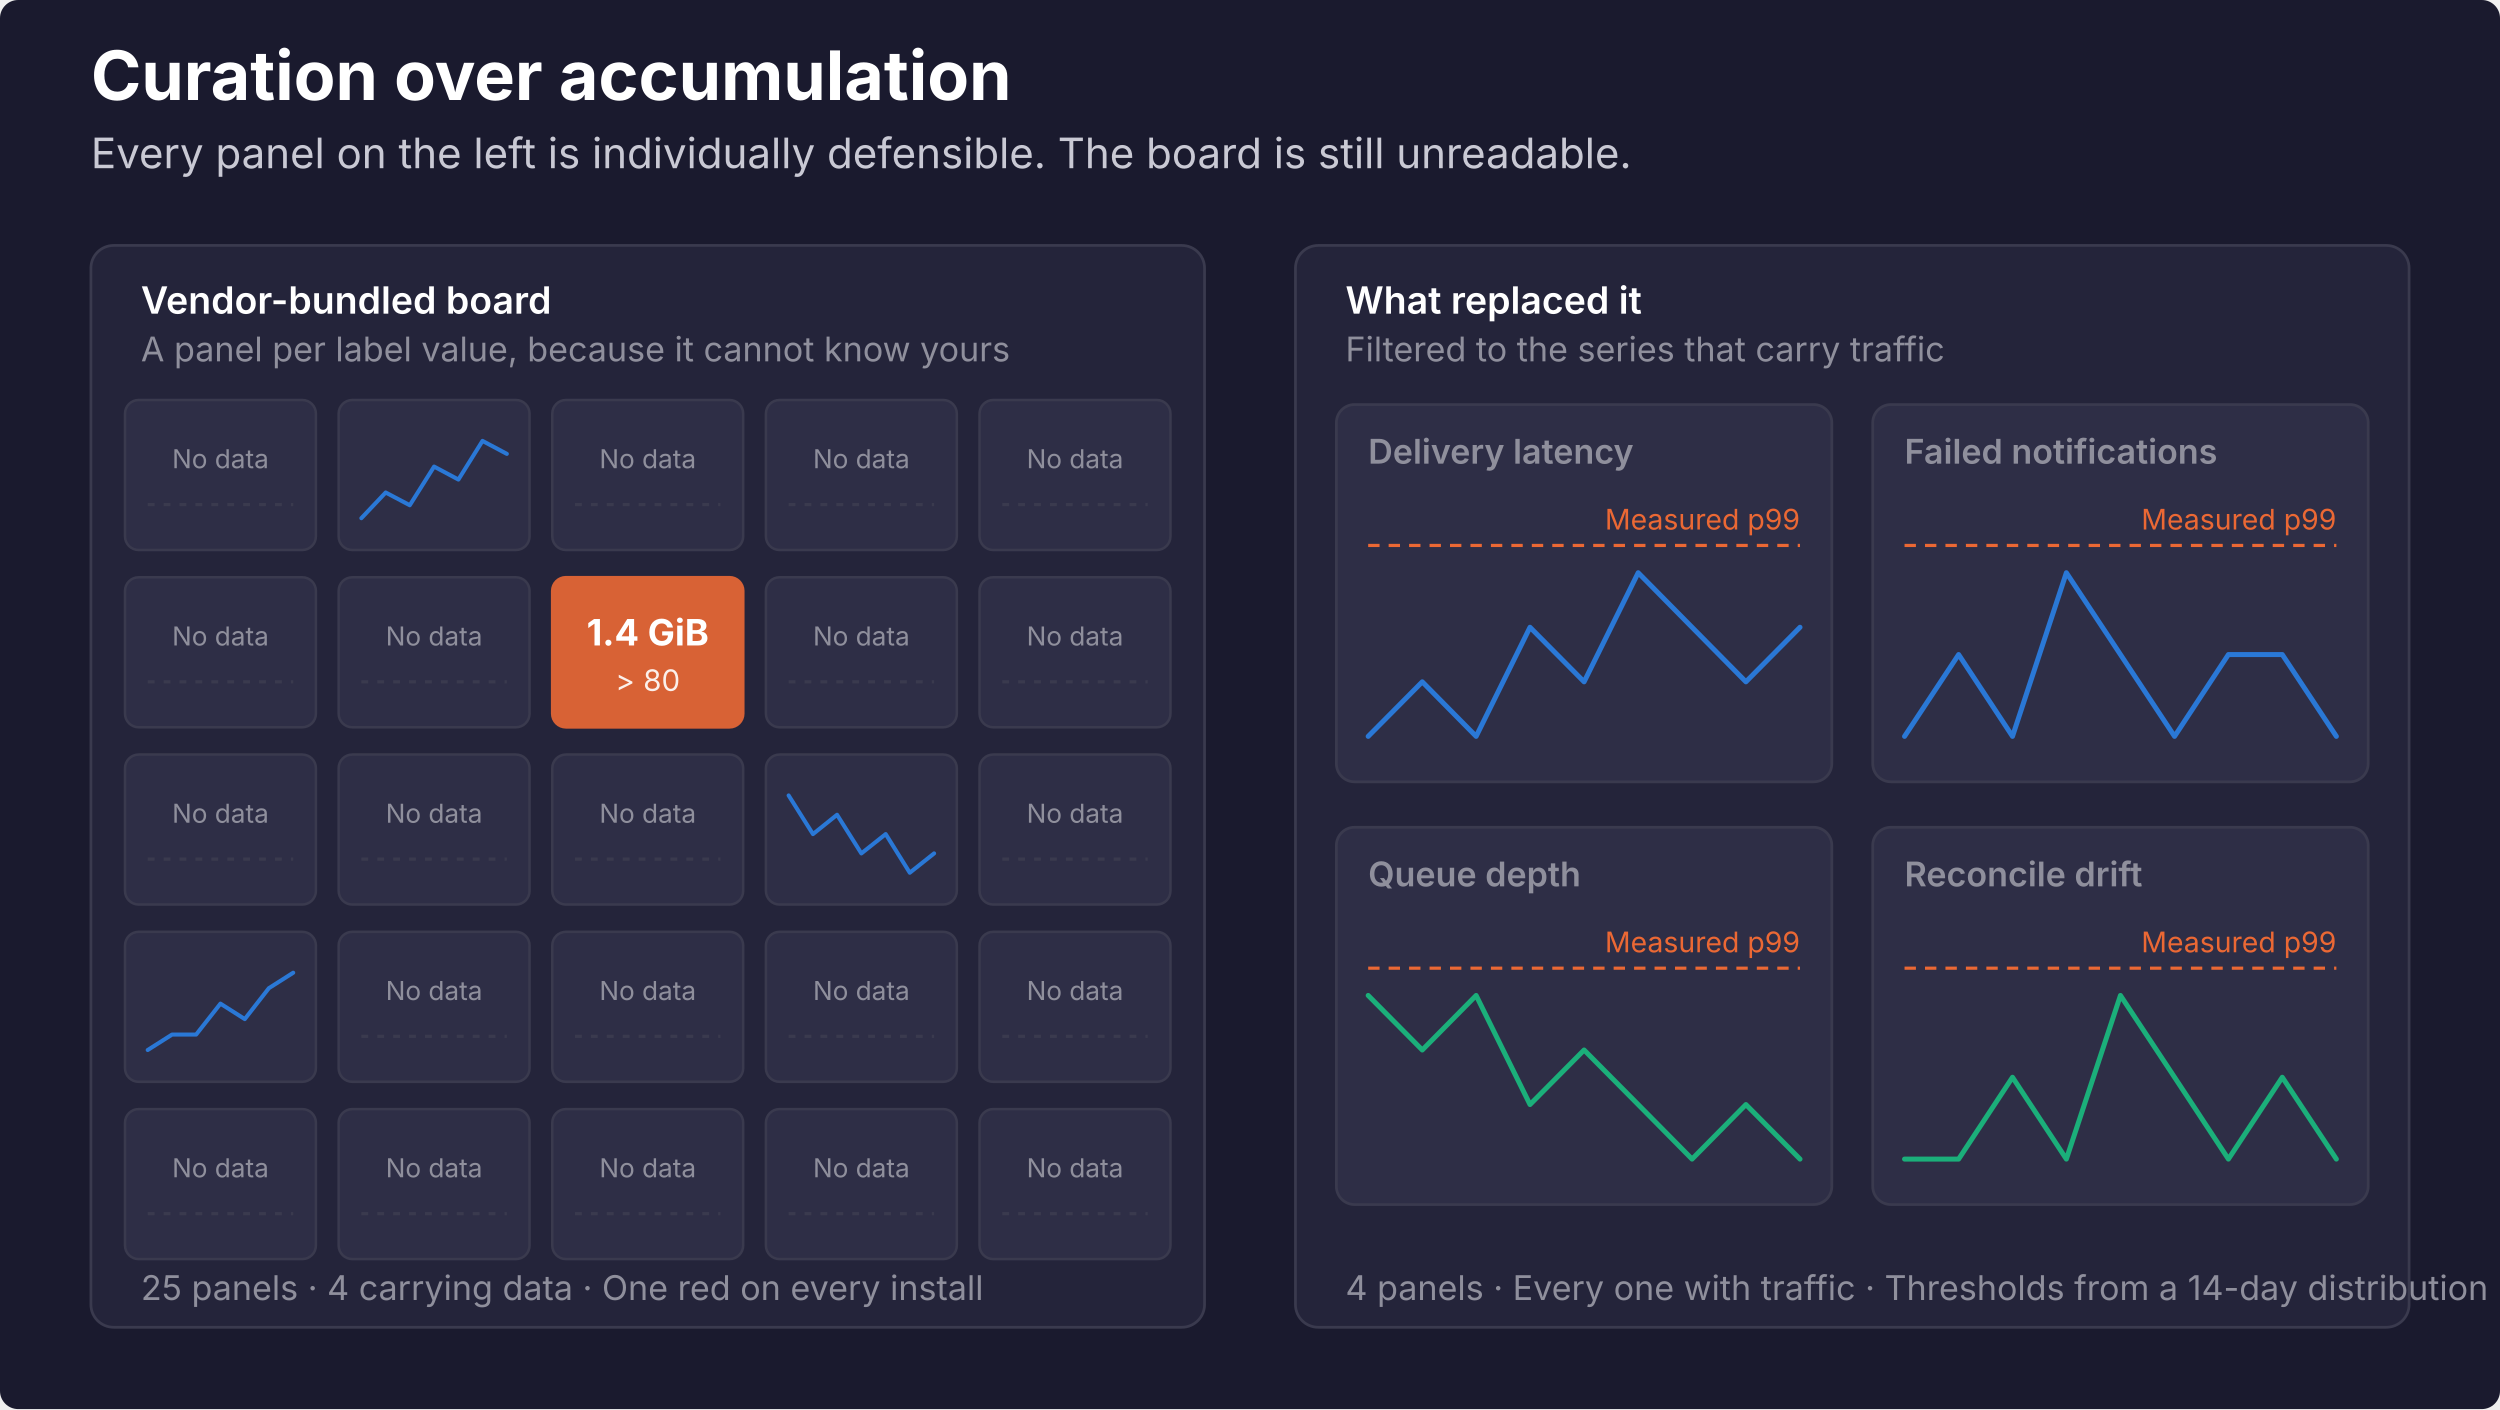
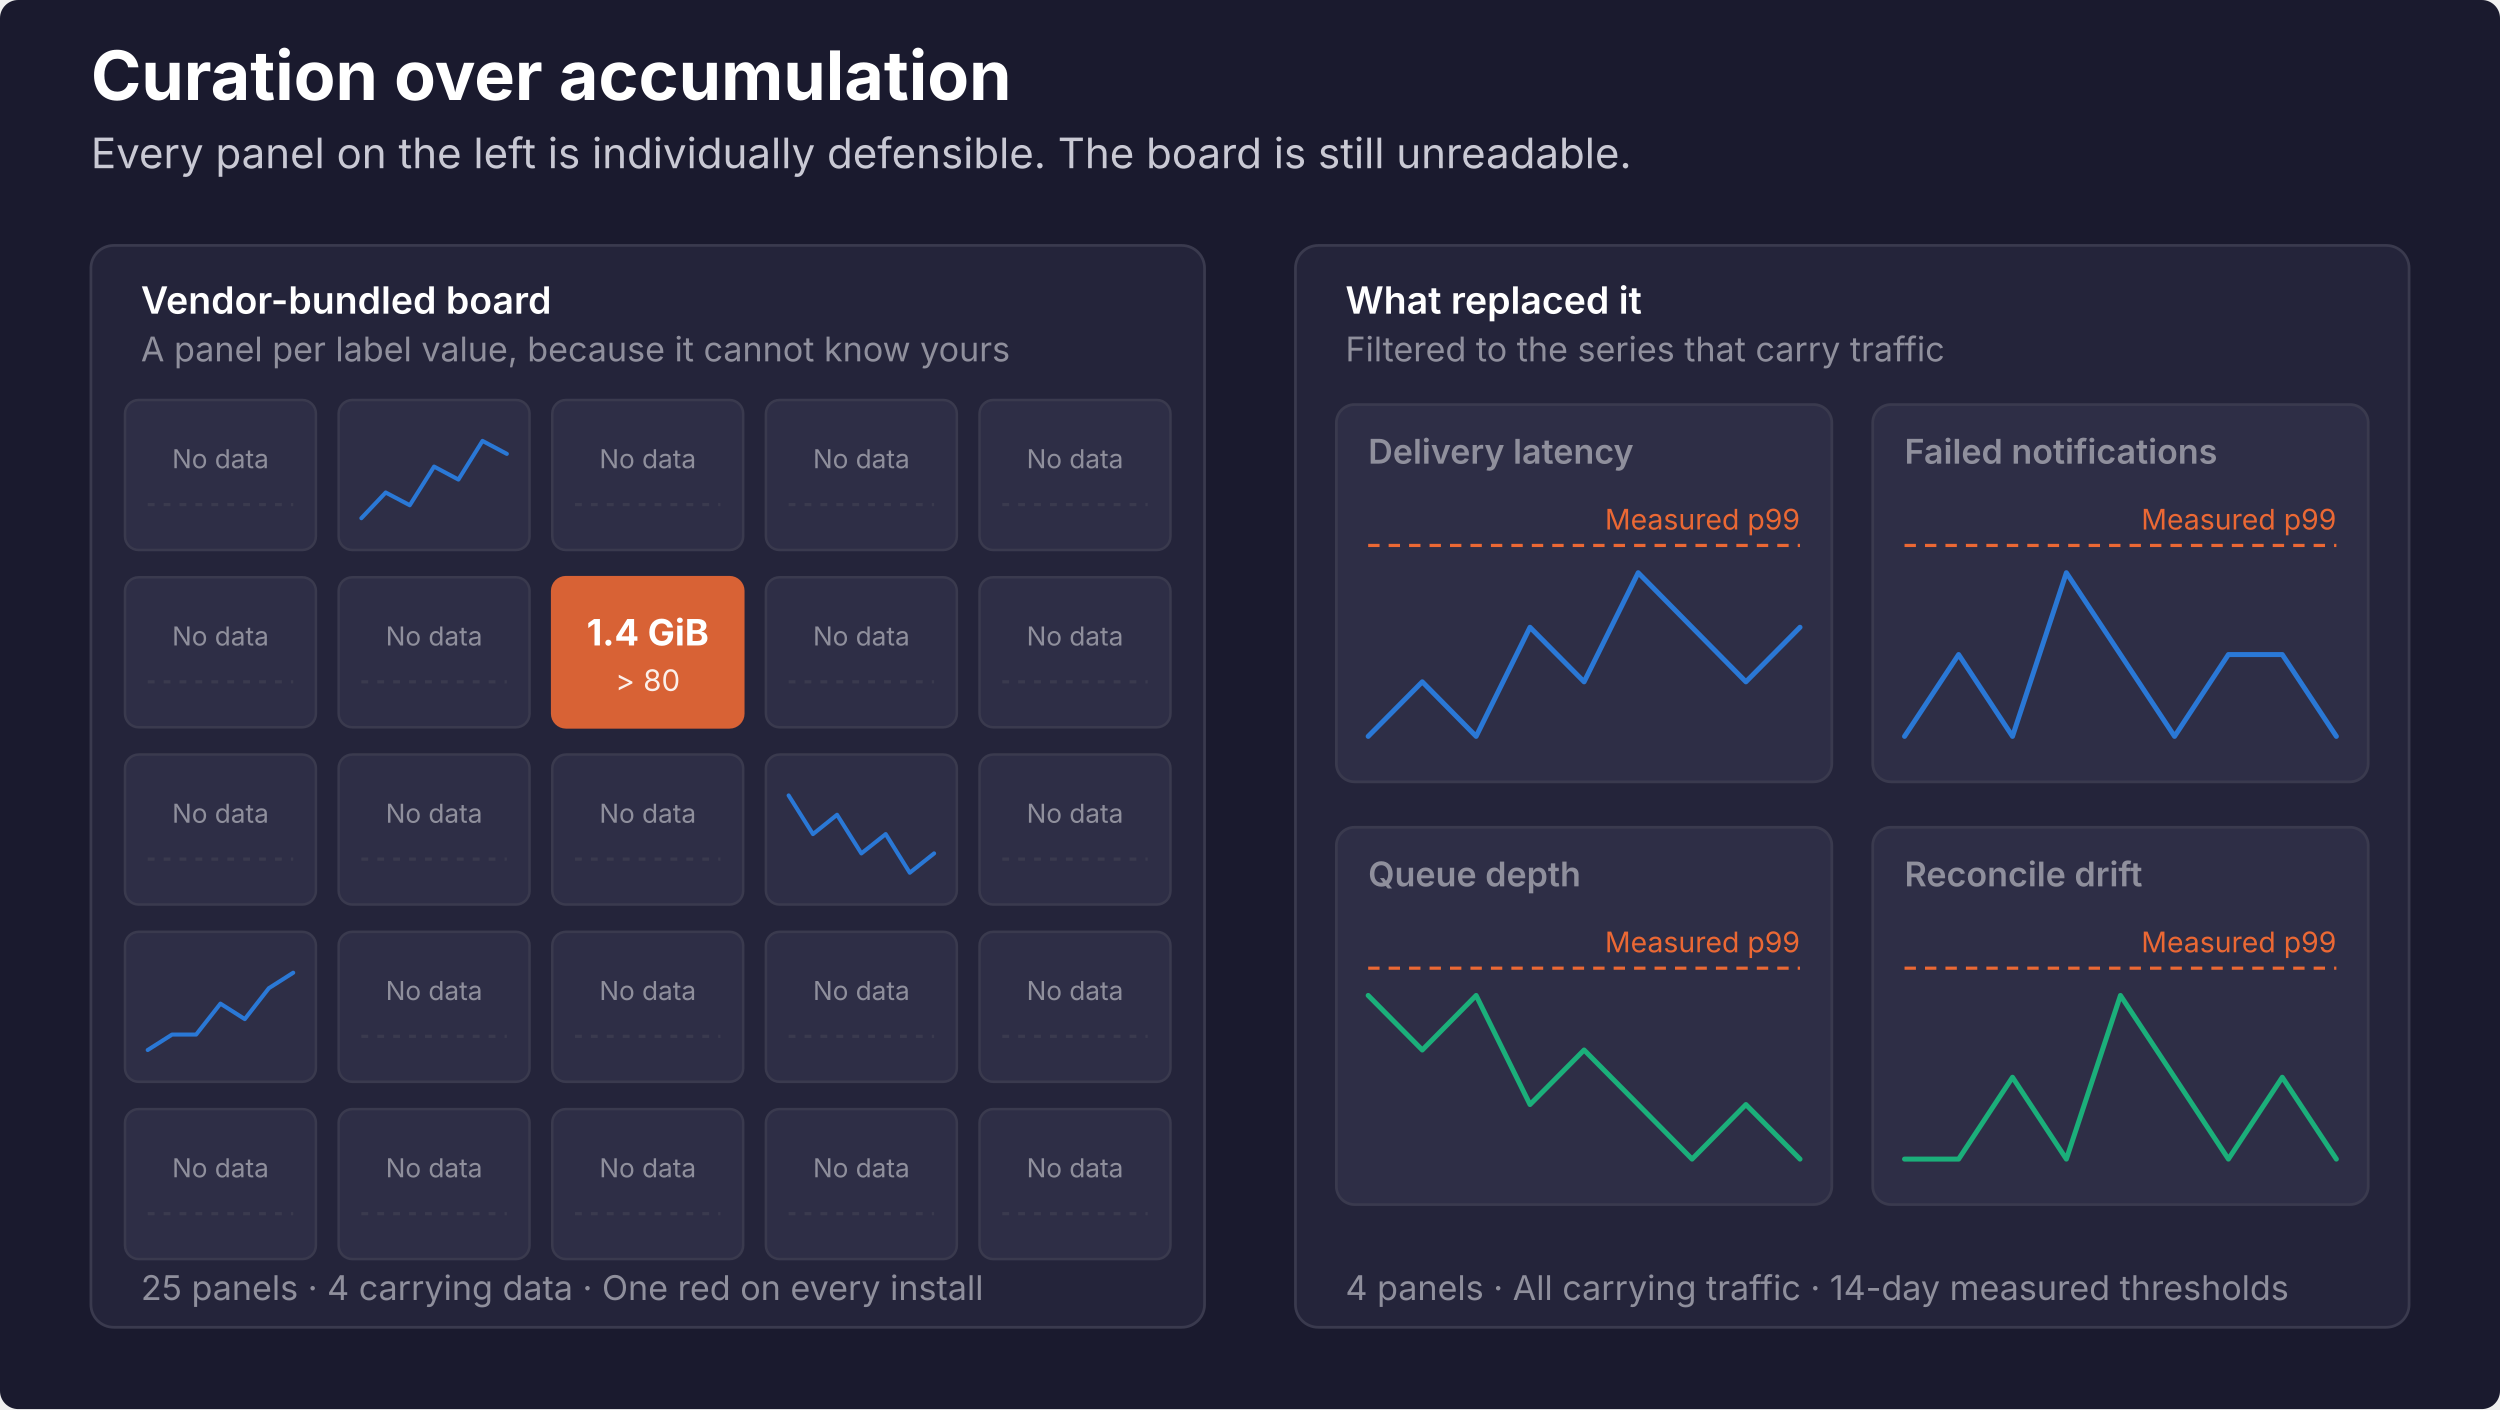
<svg xmlns="http://www.w3.org/2000/svg" width="1100" height="620" viewBox="0 0 1100 620">
  <rect width="100%" height="100%" fill="#1a1a2e" rx="8" />
  <defs>
    <marker id="ar_dark" markerWidth="14" markerHeight="12" refX="11" refY="5" orient="auto" markerUnits="userSpaceOnUse">
      <path d="M0,0 L12,5 L0,10 Z" fill="#8f8f9c" />
    </marker>
    <marker id="arb_dark" markerWidth="14" markerHeight="12" refX="11" refY="5" orient="auto" markerUnits="userSpaceOnUse">
      <path d="M0,0 L12,5 L0,10 Z" fill="#2a78d6" />
    </marker>
    <marker id="aro_dark" markerWidth="14" markerHeight="12" refX="11" refY="5" orient="auto" markerUnits="userSpaceOnUse">
      <path d="M0,0 L12,5 L0,10 Z" fill="#eb6834" />
    </marker>
    <marker id="arg_dark" markerWidth="14" markerHeight="12" refX="11" refY="5" orient="auto" markerUnits="userSpaceOnUse">
      <path d="M0,0 L12,5 L0,10 Z" fill="#1baf7a" />
    </marker>
  </defs>
  <style>text { font-family: -apple-system, BlinkMacSystemFont, "Segoe UI", sans-serif; fill: #c9c9d4; font-size: 18px; }.title { font-size: 30px; font-weight: 700; fill: #ffffff; }.subtitle { font-size: 18.5px; fill: #c9c9d4; }.lab { fill: #ffffff; font-weight: 600; }.small { font-size: 16.5px; }.tiny { font-size: 15px; fill: #8f8f9c; }.mono { font-family: ui-monospace, SFMono-Regular, Menlo, monospace; font-size: 15px; }.mut { fill: #8f8f9c; }</style>
  <text class="title" x="40" y="44">Curation over accumulation</text>
  <text class="subtitle" x="40" y="74">Every panel on the left is individually defensible. The board is still unreadable.</text>
  <rect x="40" y="108" width="490" height="476" rx="10" fill="#24243a" stroke="#3a3a4e" stroke-width="1.2" />
  <text class="lab small" x="62" y="138">Vendor-bundled board</text>
  <text class="tiny" x="62" y="159">A panel per label value, because it cannot know yours</text>
  <rect x="55" y="176" width="84" height="66" rx="6" fill="#2e2e46" stroke="#3a3a4e" stroke-width="1.1" />
  <line x1="65" y1="222" x2="129" y2="222" stroke="#3a3a4e" stroke-width="1.4" stroke-dasharray="3 4" />
  <text class="tiny" x="97" y="206" text-anchor="middle" style="font-size:11.5px">No data</text>
  <rect x="149" y="176" width="84" height="66" rx="6" fill="#2e2e46" stroke="#3a3a4e" stroke-width="1.1" />
  <polyline points="159.0,228.0 169.7,216.7 180.3,222.3 191.0,205.3 201.7,211.0 212.3,194.0 223.0,199.7" fill="none" stroke="#2a78d6" stroke-width="1.8" stroke-linejoin="round" stroke-linecap="round" opacity="1.0" />
  <rect x="243" y="176" width="84" height="66" rx="6" fill="#2e2e46" stroke="#3a3a4e" stroke-width="1.1" />
  <line x1="253" y1="222" x2="317" y2="222" stroke="#3a3a4e" stroke-width="1.4" stroke-dasharray="3 4" />
  <text class="tiny" x="285" y="206" text-anchor="middle" style="font-size:11.5px">No data</text>
  <rect x="337" y="176" width="84" height="66" rx="6" fill="#2e2e46" stroke="#3a3a4e" stroke-width="1.1" />
  <line x1="347" y1="222" x2="411" y2="222" stroke="#3a3a4e" stroke-width="1.4" stroke-dasharray="3 4" />
  <text class="tiny" x="379" y="206" text-anchor="middle" style="font-size:11.5px">No data</text>
  <rect x="431" y="176" width="84" height="66" rx="6" fill="#2e2e46" stroke="#3a3a4e" stroke-width="1.1" />
  <line x1="441" y1="222" x2="505" y2="222" stroke="#3a3a4e" stroke-width="1.4" stroke-dasharray="3 4" />
  <text class="tiny" x="473" y="206" text-anchor="middle" style="font-size:11.5px">No data</text>
  <rect x="55" y="254" width="84" height="66" rx="6" fill="#2e2e46" stroke="#3a3a4e" stroke-width="1.1" />
  <line x1="65" y1="300" x2="129" y2="300" stroke="#3a3a4e" stroke-width="1.4" stroke-dasharray="3 4" />
  <text class="tiny" x="97" y="284" text-anchor="middle" style="font-size:11.5px">No data</text>
  <rect x="149" y="254" width="84" height="66" rx="6" fill="#2e2e46" stroke="#3a3a4e" stroke-width="1.1" />
  <line x1="159" y1="300" x2="223" y2="300" stroke="#3a3a4e" stroke-width="1.4" stroke-dasharray="3 4" />
  <text class="tiny" x="191" y="284" text-anchor="middle" style="font-size:11.5px">No data</text>
  <rect x="243" y="254" width="84" height="66" rx="6" fill="#eb6834" stroke="#eb6834" stroke-width="1.2" opacity="0.9" />
  <text x="285" y="284" text-anchor="middle" style="font-size:16px;fill:#ffffff;font-weight:700">1.4 GiB</text>
  <text x="285" y="304" text-anchor="middle" style="font-size:13px;fill:#ffffff;opacity:0.9">&gt; 80</text>
  <rect x="337" y="254" width="84" height="66" rx="6" fill="#2e2e46" stroke="#3a3a4e" stroke-width="1.1" />
  <line x1="347" y1="300" x2="411" y2="300" stroke="#3a3a4e" stroke-width="1.4" stroke-dasharray="3 4" />
  <text class="tiny" x="379" y="284" text-anchor="middle" style="font-size:11.5px">No data</text>
  <rect x="431" y="254" width="84" height="66" rx="6" fill="#2e2e46" stroke="#3a3a4e" stroke-width="1.1" />
  <line x1="441" y1="300" x2="505" y2="300" stroke="#3a3a4e" stroke-width="1.4" stroke-dasharray="3 4" />
  <text class="tiny" x="473" y="284" text-anchor="middle" style="font-size:11.5px">No data</text>
  <rect x="55" y="332" width="84" height="66" rx="6" fill="#2e2e46" stroke="#3a3a4e" stroke-width="1.1" />
  <line x1="65" y1="378" x2="129" y2="378" stroke="#3a3a4e" stroke-width="1.4" stroke-dasharray="3 4" />
  <text class="tiny" x="97" y="362" text-anchor="middle" style="font-size:11.5px">No data</text>
  <rect x="149" y="332" width="84" height="66" rx="6" fill="#2e2e46" stroke="#3a3a4e" stroke-width="1.1" />
  <line x1="159" y1="378" x2="223" y2="378" stroke="#3a3a4e" stroke-width="1.4" stroke-dasharray="3 4" />
  <text class="tiny" x="191" y="362" text-anchor="middle" style="font-size:11.5px">No data</text>
  <rect x="243" y="332" width="84" height="66" rx="6" fill="#2e2e46" stroke="#3a3a4e" stroke-width="1.1" />
  <line x1="253" y1="378" x2="317" y2="378" stroke="#3a3a4e" stroke-width="1.4" stroke-dasharray="3 4" />
  <text class="tiny" x="285" y="362" text-anchor="middle" style="font-size:11.5px">No data</text>
  <rect x="337" y="332" width="84" height="66" rx="6" fill="#2e2e46" stroke="#3a3a4e" stroke-width="1.1" />
  <polyline points="347.0,350.0 357.7,367.0 368.3,358.5 379.0,375.5 389.7,367.0 400.3,384.0 411.0,375.5" fill="none" stroke="#2a78d6" stroke-width="1.8" stroke-linejoin="round" stroke-linecap="round" opacity="1.0" />
  <rect x="431" y="332" width="84" height="66" rx="6" fill="#2e2e46" stroke="#3a3a4e" stroke-width="1.1" />
  <line x1="441" y1="378" x2="505" y2="378" stroke="#3a3a4e" stroke-width="1.4" stroke-dasharray="3 4" />
  <text class="tiny" x="473" y="362" text-anchor="middle" style="font-size:11.5px">No data</text>
  <rect x="55" y="410" width="84" height="66" rx="6" fill="#2e2e46" stroke="#3a3a4e" stroke-width="1.1" />
  <polyline points="65.0,462.0 75.7,455.2 86.3,455.2 97.0,441.6 107.7,448.4 118.3,434.8 129.0,428.0" fill="none" stroke="#2a78d6" stroke-width="1.8" stroke-linejoin="round" stroke-linecap="round" opacity="1.0" />
  <rect x="149" y="410" width="84" height="66" rx="6" fill="#2e2e46" stroke="#3a3a4e" stroke-width="1.1" />
  <line x1="159" y1="456" x2="223" y2="456" stroke="#3a3a4e" stroke-width="1.4" stroke-dasharray="3 4" />
  <text class="tiny" x="191" y="440" text-anchor="middle" style="font-size:11.5px">No data</text>
  <rect x="243" y="410" width="84" height="66" rx="6" fill="#2e2e46" stroke="#3a3a4e" stroke-width="1.1" />
  <line x1="253" y1="456" x2="317" y2="456" stroke="#3a3a4e" stroke-width="1.4" stroke-dasharray="3 4" />
  <text class="tiny" x="285" y="440" text-anchor="middle" style="font-size:11.5px">No data</text>
  <rect x="337" y="410" width="84" height="66" rx="6" fill="#2e2e46" stroke="#3a3a4e" stroke-width="1.1" />
  <line x1="347" y1="456" x2="411" y2="456" stroke="#3a3a4e" stroke-width="1.4" stroke-dasharray="3 4" />
  <text class="tiny" x="379" y="440" text-anchor="middle" style="font-size:11.5px">No data</text>
  <rect x="431" y="410" width="84" height="66" rx="6" fill="#2e2e46" stroke="#3a3a4e" stroke-width="1.1" />
  <line x1="441" y1="456" x2="505" y2="456" stroke="#3a3a4e" stroke-width="1.4" stroke-dasharray="3 4" />
  <text class="tiny" x="473" y="440" text-anchor="middle" style="font-size:11.5px">No data</text>
  <rect x="55" y="488" width="84" height="66" rx="6" fill="#2e2e46" stroke="#3a3a4e" stroke-width="1.1" />
  <line x1="65" y1="534" x2="129" y2="534" stroke="#3a3a4e" stroke-width="1.4" stroke-dasharray="3 4" />
  <text class="tiny" x="97" y="518" text-anchor="middle" style="font-size:11.5px">No data</text>
  <rect x="149" y="488" width="84" height="66" rx="6" fill="#2e2e46" stroke="#3a3a4e" stroke-width="1.1" />
  <line x1="159" y1="534" x2="223" y2="534" stroke="#3a3a4e" stroke-width="1.4" stroke-dasharray="3 4" />
  <text class="tiny" x="191" y="518" text-anchor="middle" style="font-size:11.5px">No data</text>
  <rect x="243" y="488" width="84" height="66" rx="6" fill="#2e2e46" stroke="#3a3a4e" stroke-width="1.1" />
  <line x1="253" y1="534" x2="317" y2="534" stroke="#3a3a4e" stroke-width="1.4" stroke-dasharray="3 4" />
  <text class="tiny" x="285" y="518" text-anchor="middle" style="font-size:11.5px">No data</text>
  <rect x="337" y="488" width="84" height="66" rx="6" fill="#2e2e46" stroke="#3a3a4e" stroke-width="1.1" />
  <line x1="347" y1="534" x2="411" y2="534" stroke="#3a3a4e" stroke-width="1.4" stroke-dasharray="3 4" />
  <text class="tiny" x="379" y="518" text-anchor="middle" style="font-size:11.5px">No data</text>
  <rect x="431" y="488" width="84" height="66" rx="6" fill="#2e2e46" stroke="#3a3a4e" stroke-width="1.1" />
  <line x1="441" y1="534" x2="505" y2="534" stroke="#3a3a4e" stroke-width="1.4" stroke-dasharray="3 4" />
  <text class="tiny" x="473" y="518" text-anchor="middle" style="font-size:11.5px">No data</text>
  <text class="tiny" x="62" y="572">25 panels · 4 carrying data · One red on every install</text>
  <rect x="570" y="108" width="490" height="476" rx="10" fill="#24243a" stroke="#3a3a4e" stroke-width="1.2" />
  <text class="lab small" x="592" y="138">What replaced it</text>
  <text class="tiny" x="592" y="159">Filtered to the series that carry traffic</text>
  <rect x="588" y="178" width="218" height="166" rx="8" fill="#2e2e46" stroke="#3a3a4e" stroke-width="1.2" />
  <text class="tiny" x="602" y="204" style="font-weight:600">Delivery latency</text>
  <line x1="602" y1="240" x2="792" y2="240" stroke="#eb6834" stroke-width="1.4" stroke-dasharray="5 4" />
  <text class="tiny" x="792" y="233" text-anchor="end" style="fill:#eb6834;font-size:12.5px">Measured p99</text>
  <polyline points="602.0,324.0 625.8,300.0 649.5,324.0 673.2,276.0 697.0,300.0 720.8,252.0 744.5,276.0 768.2,300.0 792.0,276.0" fill="none" stroke="#2a78d6" stroke-width="2.2" stroke-linejoin="round" stroke-linecap="round" opacity="1.0" />
  <rect x="824" y="178" width="218" height="166" rx="8" fill="#2e2e46" stroke="#3a3a4e" stroke-width="1.2" />
  <text class="tiny" x="838" y="204" style="font-weight:600">Failed notifications</text>
  <line x1="838" y1="240" x2="1028" y2="240" stroke="#eb6834" stroke-width="1.4" stroke-dasharray="5 4" />
  <text class="tiny" x="1028" y="233" text-anchor="end" style="fill:#eb6834;font-size:12.5px">Measured p99</text>
  <polyline points="838.0,324.0 861.8,288.0 885.5,324.0 909.2,252.0 933.0,288.0 956.8,324.0 980.5,288.0 1004.2,288.0 1028.0,324.0" fill="none" stroke="#2a78d6" stroke-width="2.2" stroke-linejoin="round" stroke-linecap="round" opacity="1.0" />
  <rect x="588" y="364" width="218" height="166" rx="8" fill="#2e2e46" stroke="#3a3a4e" stroke-width="1.2" />
  <text class="tiny" x="602" y="390" style="font-weight:600">Queue depth</text>
  <line x1="602" y1="426" x2="792" y2="426" stroke="#eb6834" stroke-width="1.4" stroke-dasharray="5 4" />
  <text class="tiny" x="792" y="419" text-anchor="end" style="fill:#eb6834;font-size:12.5px">Measured p99</text>
  <polyline points="602.0,438.0 625.8,462.0 649.5,438.0 673.2,486.0 697.0,462.0 720.8,486.0 744.5,510.0 768.2,486.0 792.0,510.0" fill="none" stroke="#1baf7a" stroke-width="2.2" stroke-linejoin="round" stroke-linecap="round" opacity="1.0" />
  <rect x="824" y="364" width="218" height="166" rx="8" fill="#2e2e46" stroke="#3a3a4e" stroke-width="1.2" />
  <text class="tiny" x="838" y="390" style="font-weight:600">Reconcile drift</text>
  <line x1="838" y1="426" x2="1028" y2="426" stroke="#eb6834" stroke-width="1.4" stroke-dasharray="5 4" />
  <text class="tiny" x="1028" y="419" text-anchor="end" style="fill:#eb6834;font-size:12.5px">Measured p99</text>
  <polyline points="838.0,510.0 861.8,510.0 885.5,474.0 909.2,510.0 933.0,438.0 956.8,474.0 980.5,510.0 1004.2,474.0 1028.0,510.0" fill="none" stroke="#1baf7a" stroke-width="2.2" stroke-linejoin="round" stroke-linecap="round" opacity="1.0" />
-   <text class="tiny" x="592" y="572">4 panels · Every one with traffic · Thresholds from a 14-day distribution</text>
+   <text class="tiny" x="592" y="572">4 panels · All carrying traffic · 14-day measured thresholds</text>
</svg>
